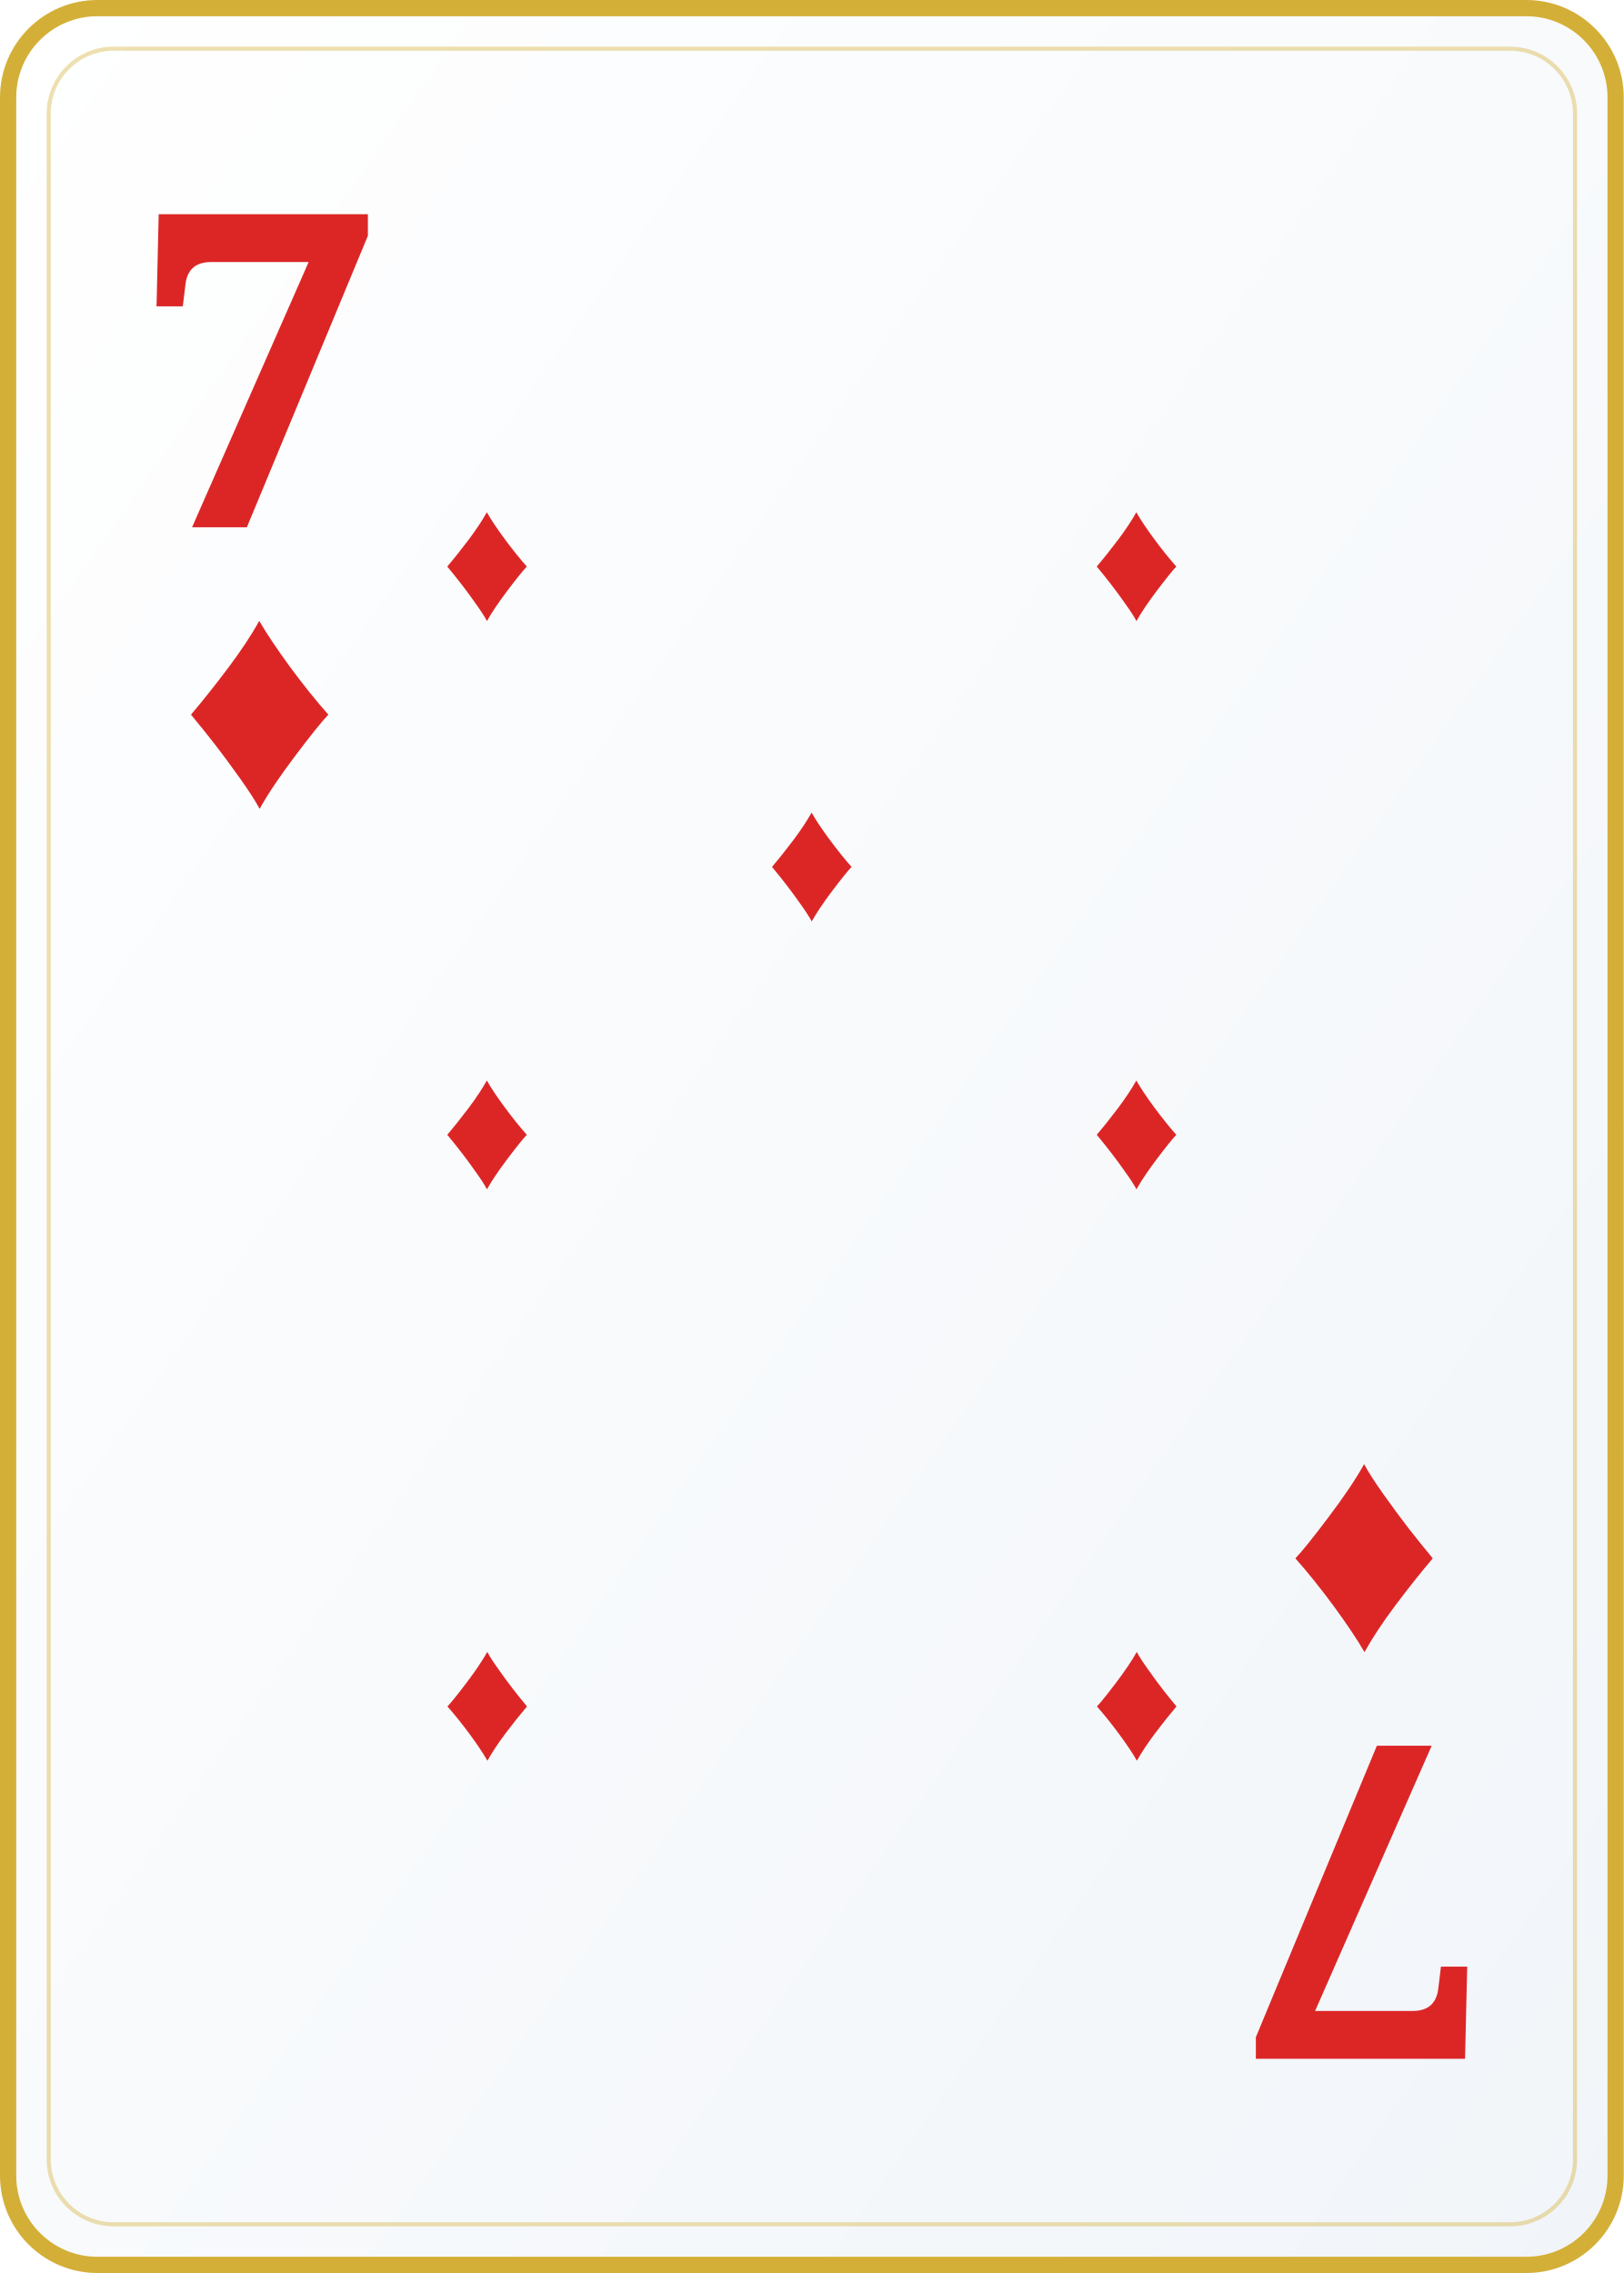
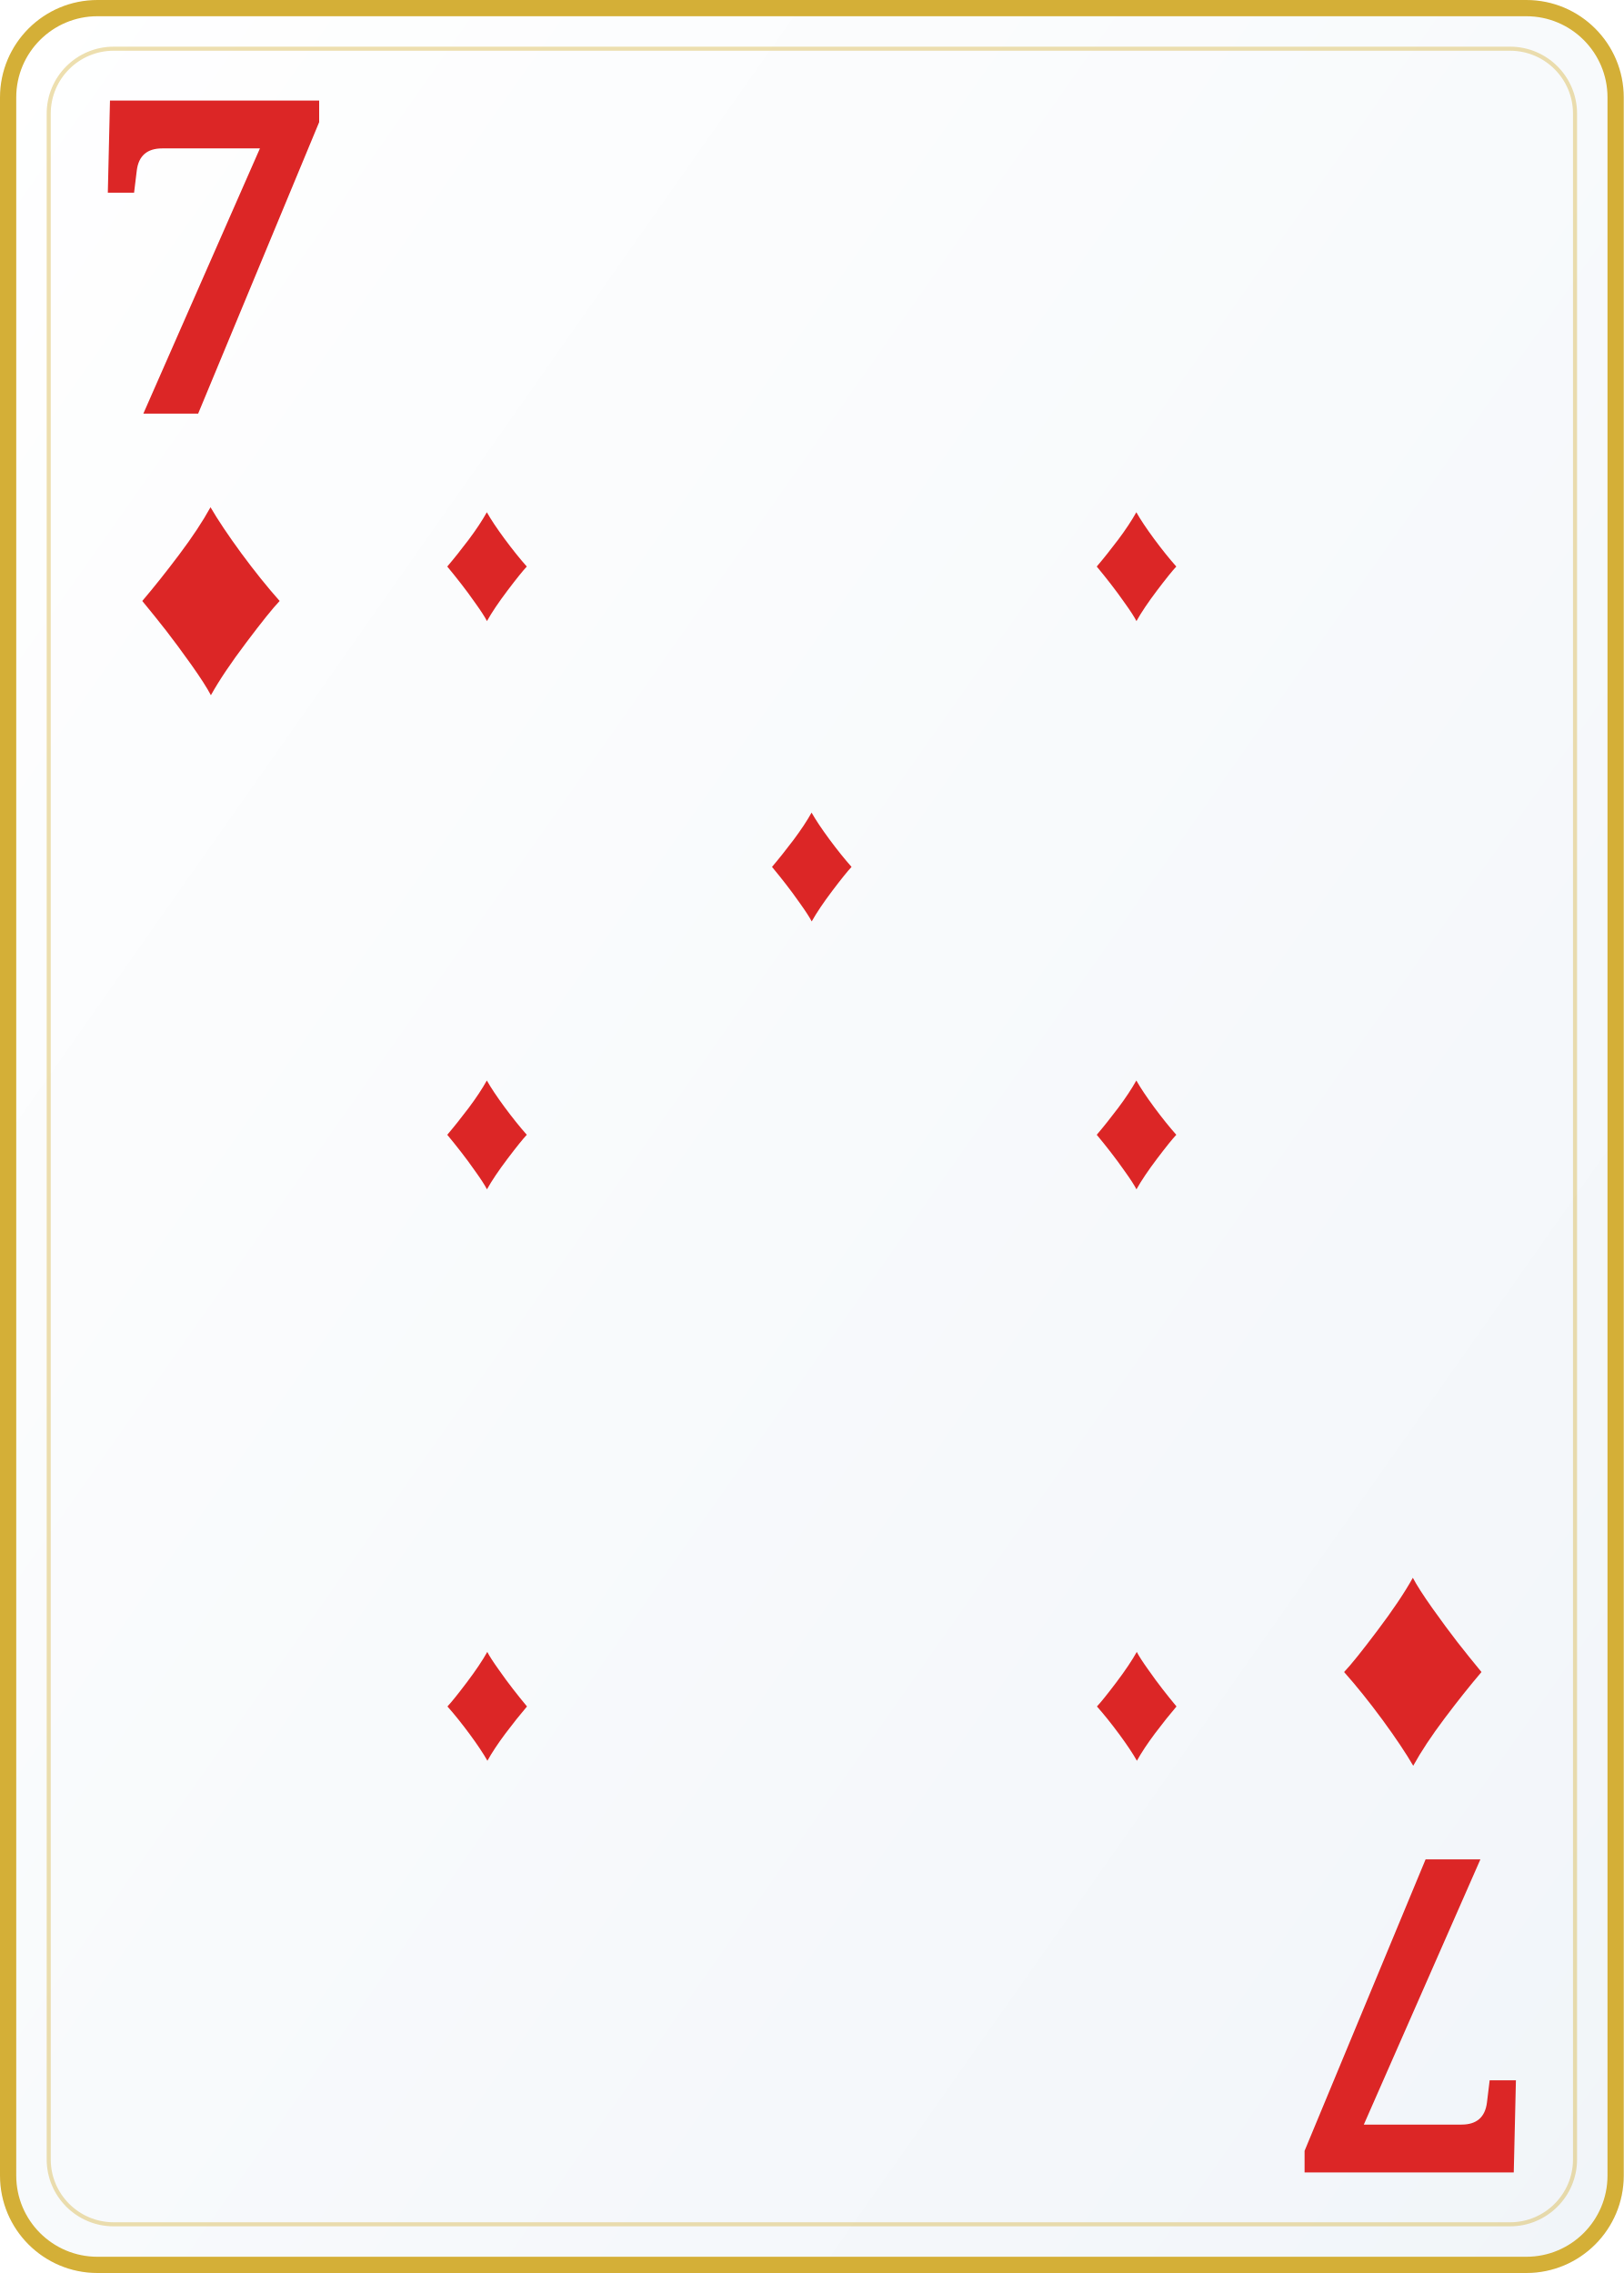
<svg xmlns="http://www.w3.org/2000/svg" viewBox="0 0 200 280" width="200" height="280">
  <defs>
    <linearGradient id="cardBg" x1="0%" y1="0%" x2="100%" y2="100%">
      <stop offset="0%" style="stop-color:#ffffff" />
      <stop offset="100%" style="stop-color:#f1f5f9" />
    </linearGradient>
  </defs>
  <rect width="200" height="280" rx="12" fill="url(#cardBg)" />
  <rect x="1" y="1" width="198" height="278" rx="11" fill="none" stroke="#d4af37" stroke-width="2" />
  <rect x="6" y="6" width="188" height="268" rx="8" fill="none" stroke="#d4af37" stroke-width="0.5" opacity="0.4" />
-   <text x="32" y="44" font-family="Georgia,serif" font-size="54" font-weight="900" fill="#dc2626" text-anchor="middle" dominant-baseline="central">7</text>
-   <text x="32" y="86" font-family="Arial,sans-serif" font-size="38" fill="#dc2626" text-anchor="middle" dominant-baseline="central">♦</text>
-   <text x="168" y="236" font-family="Georgia,serif" font-size="54" font-weight="900" fill="#dc2626" text-anchor="middle" dominant-baseline="central" transform="rotate(180,168,236)">7</text>
-   <text x="168" y="194" font-family="Arial,sans-serif" font-size="38" fill="#dc2626" text-anchor="middle" dominant-baseline="central" transform="rotate(180,168,194)">♦</text>
+   <text x="26" y="30" font-family="Georgia,serif" font-size="54" font-weight="900" fill="#dc2626" text-anchor="middle" dominant-baseline="central">7</text>
+   <text x="26" y="72" font-family="Arial,sans-serif" font-size="38" fill="#dc2626" text-anchor="middle" dominant-baseline="central">♦</text>
+   <text x="174" y="250" font-family="Georgia,serif" font-size="54" font-weight="900" fill="#dc2626" text-anchor="middle" dominant-baseline="central" transform="rotate(180,174,250)">7</text>
+   <text x="174" y="208" font-family="Arial,sans-serif" font-size="38" fill="#dc2626" text-anchor="middle" dominant-baseline="central" transform="rotate(180,174,208)">♦</text>
  <text x="60" y="70" font-family="Arial,sans-serif" font-size="22" fill="#dc2626" text-anchor="middle" dominant-baseline="middle">♦</text>
  <text x="140" y="70" font-family="Arial,sans-serif" font-size="22" fill="#dc2626" text-anchor="middle" dominant-baseline="middle">♦</text>
  <text x="60" y="140" font-family="Arial,sans-serif" font-size="22" fill="#dc2626" text-anchor="middle" dominant-baseline="middle">♦</text>
  <text x="140" y="140" font-family="Arial,sans-serif" font-size="22" fill="#dc2626" text-anchor="middle" dominant-baseline="middle">♦</text>
  <text x="100" y="107" font-family="Arial,sans-serif" font-size="22" fill="#dc2626" text-anchor="middle" dominant-baseline="middle">♦</text>
  <text x="60" y="210" font-family="Arial,sans-serif" font-size="22" fill="#dc2626" text-anchor="middle" dominant-baseline="middle" transform="rotate(180,60,210)">♦</text>
  <text x="140" y="210" font-family="Arial,sans-serif" font-size="22" fill="#dc2626" text-anchor="middle" dominant-baseline="middle" transform="rotate(180,140,210)">♦</text>
</svg>
